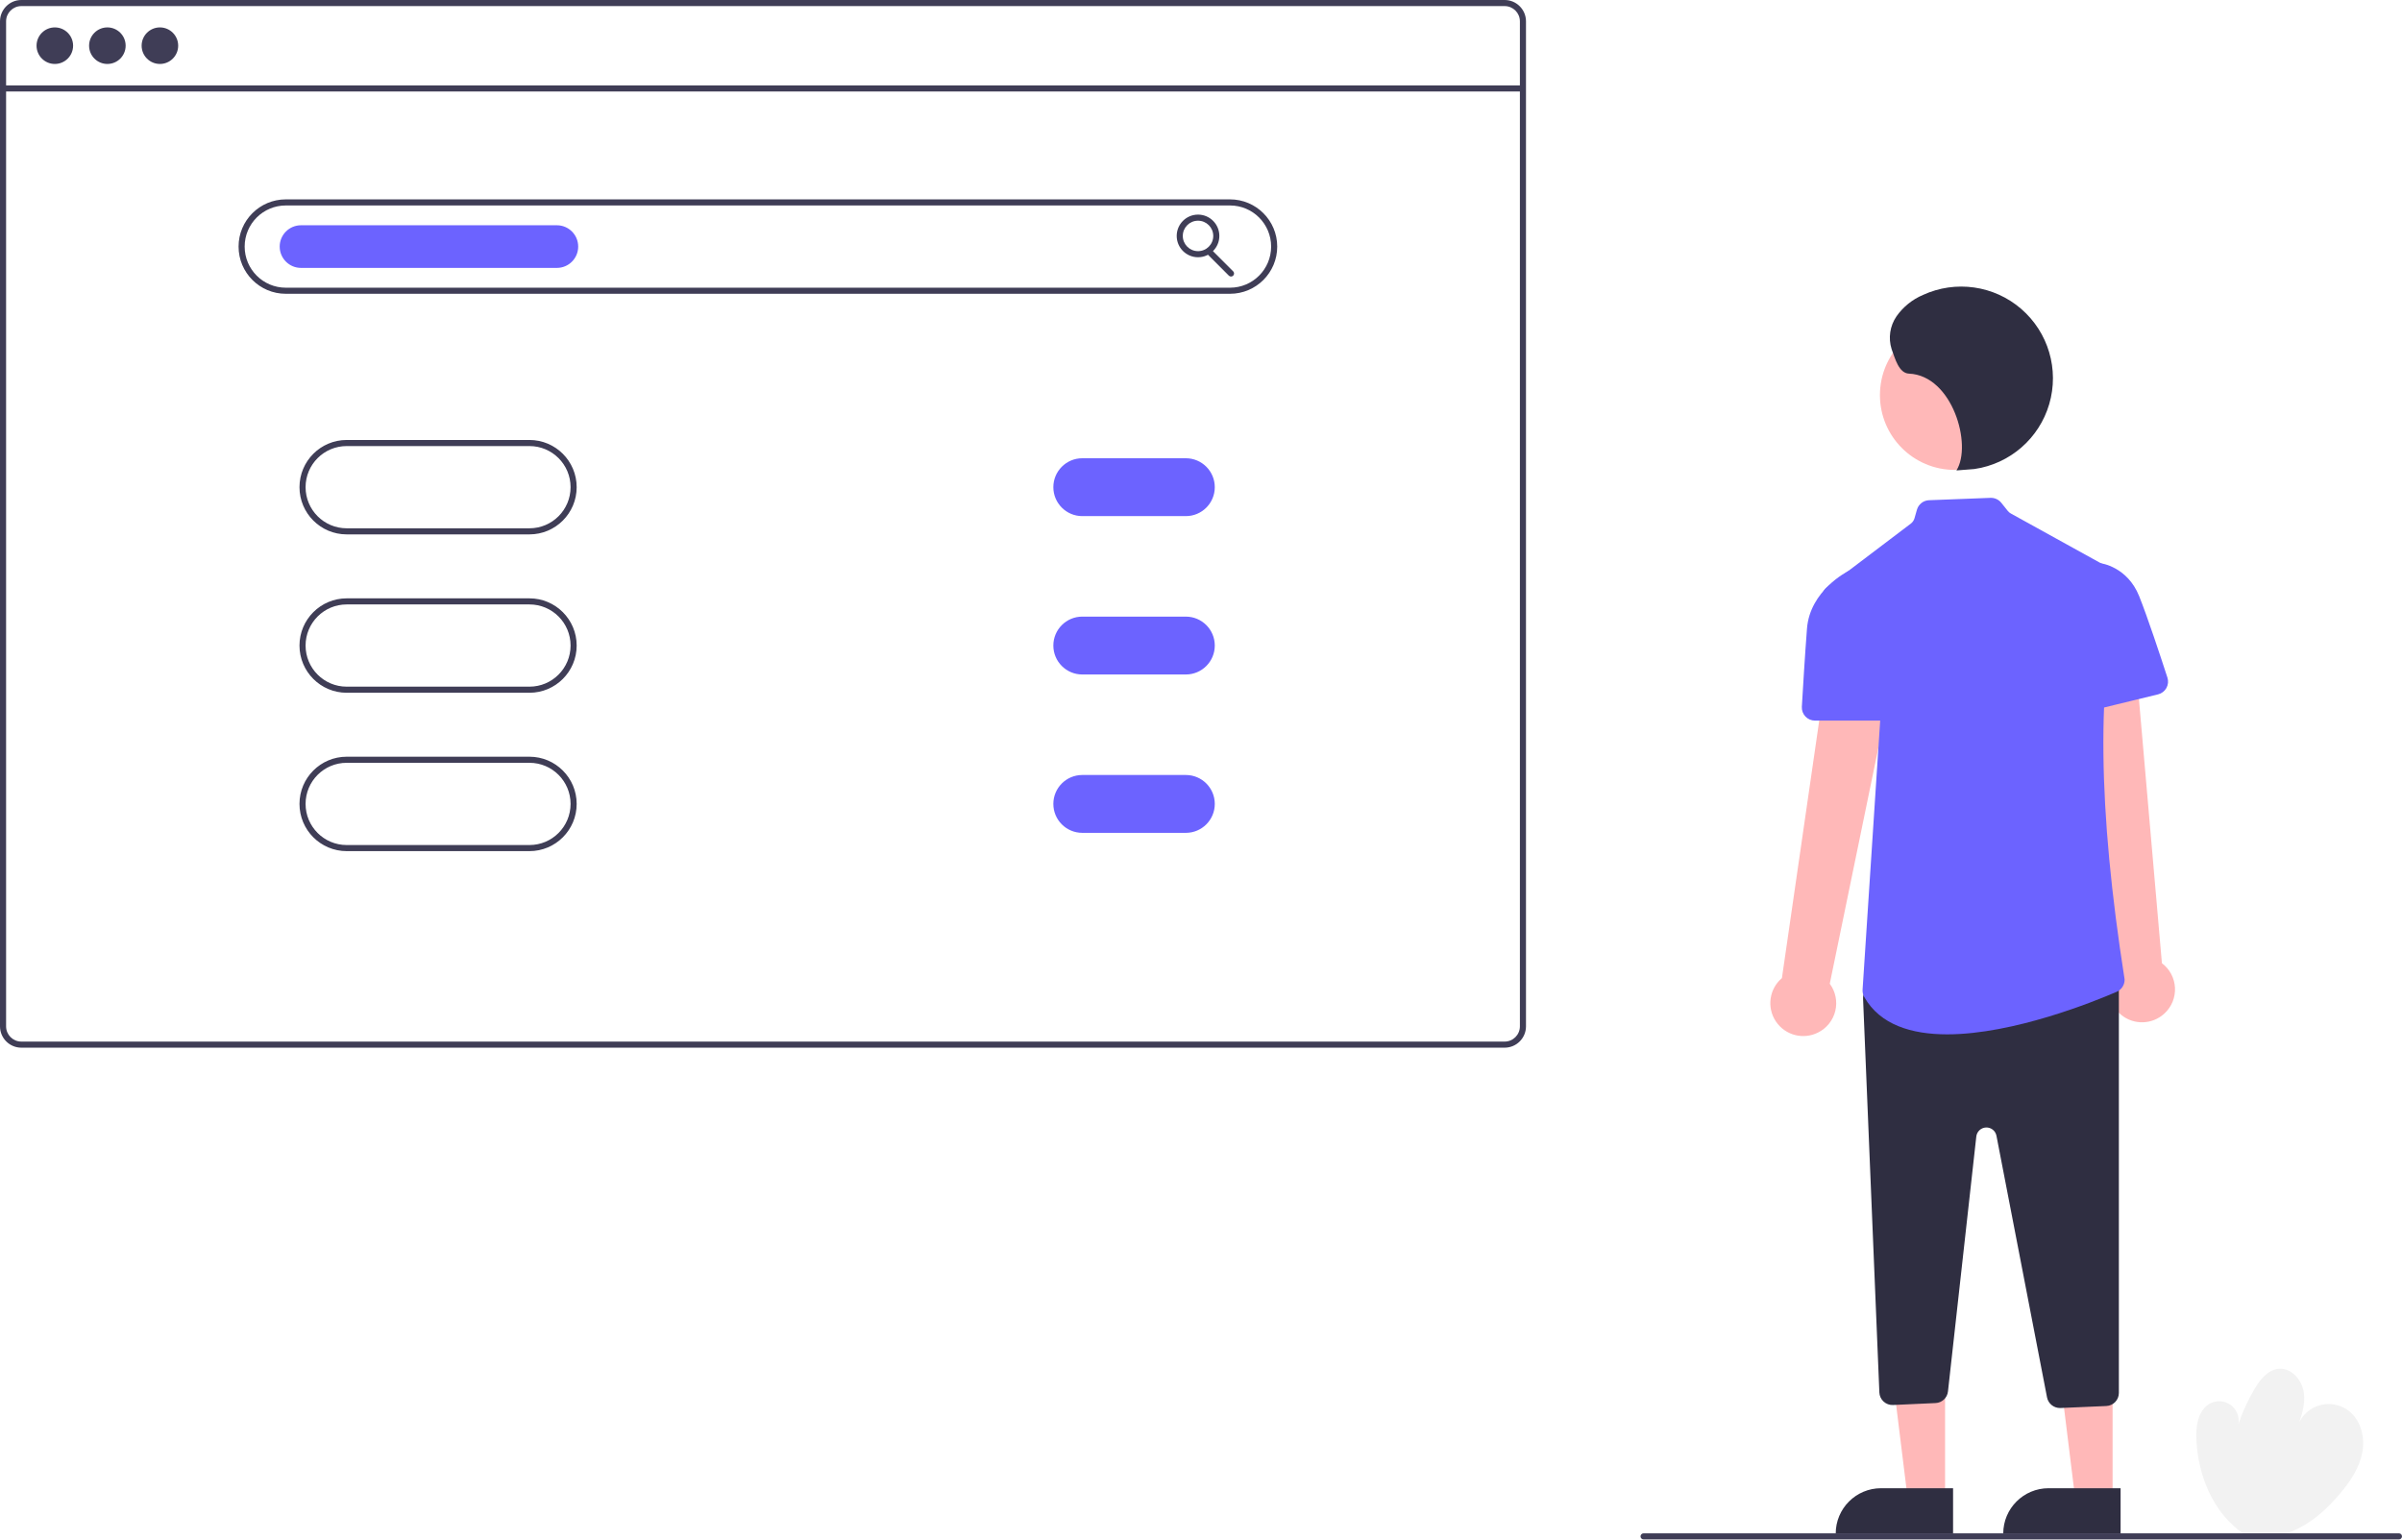
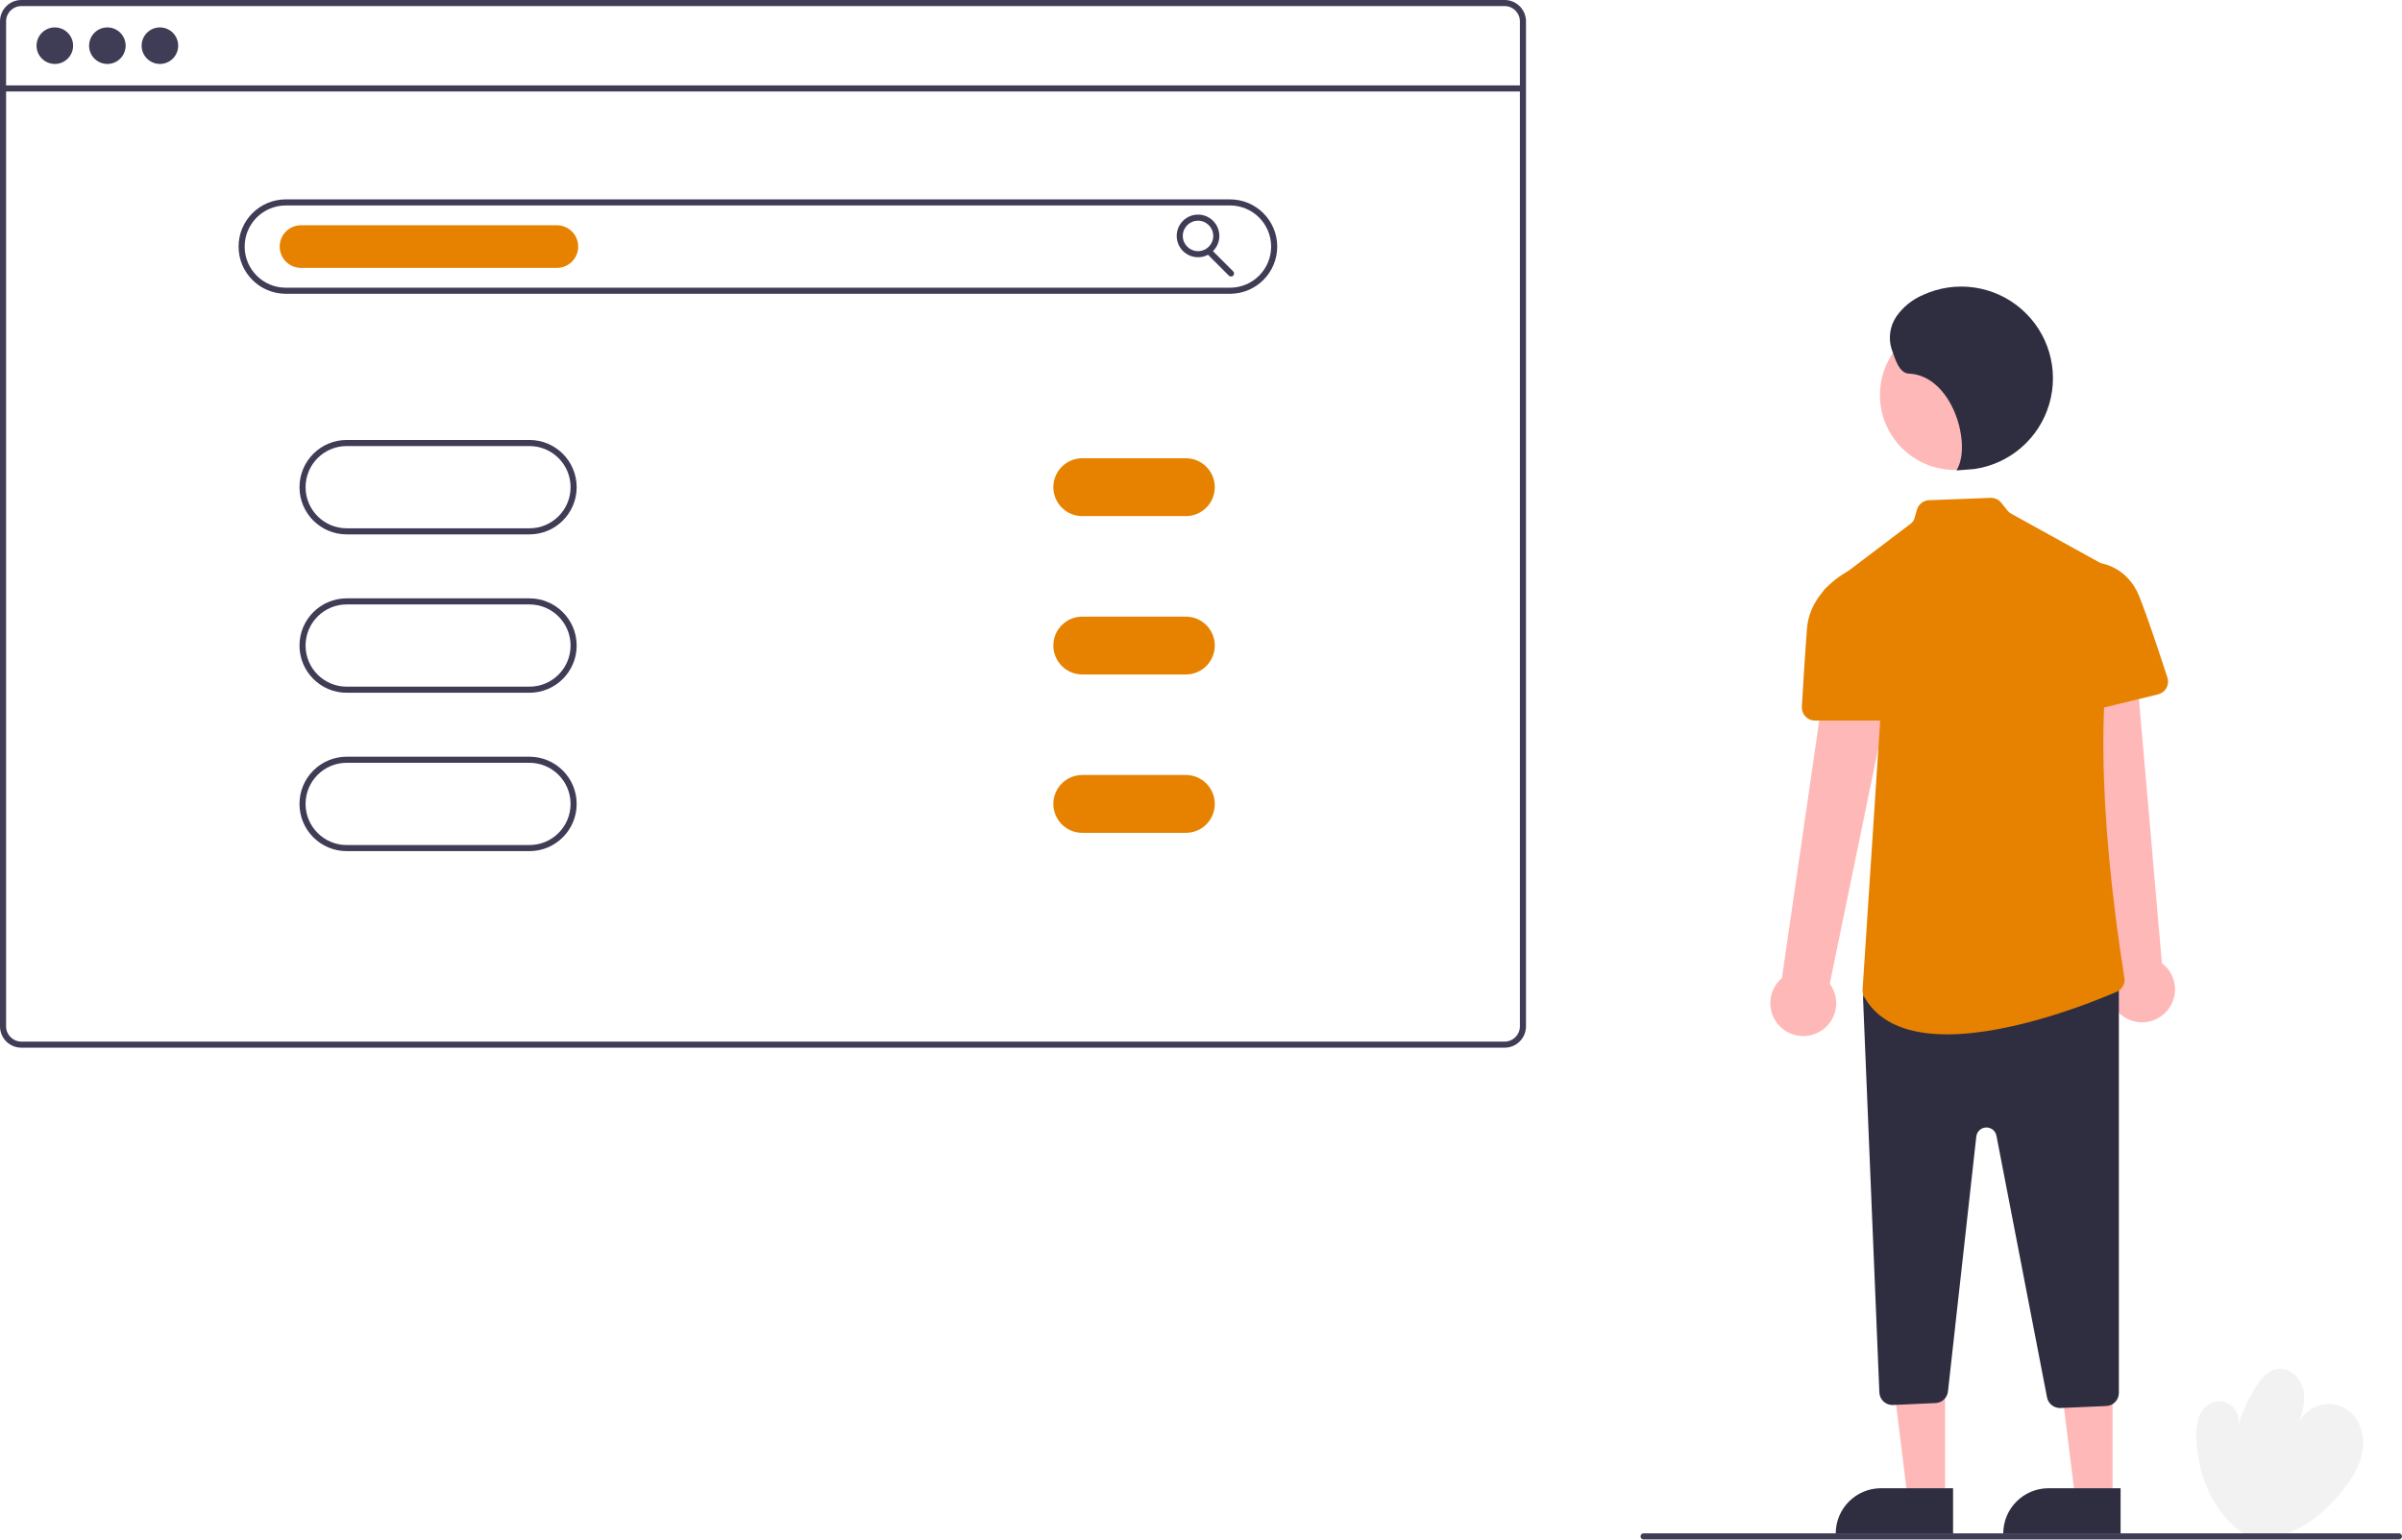
<svg xmlns="http://www.w3.org/2000/svg" id="e3fcecc7-e6c1-4472-ba1a-540914afc660" data-name="Layer 1" width="788.606" height="505.465" viewBox="0 0 788.606 505.465">
  <path d="M942.334,700.889c-10.217-6.835-15.362-19.838-15.565-32.129-.068-4.122.972-8.9,4.664-10.733a6.409,6.409,0,0,1,9.174,6.785A62.045,62.045,0,0,1,945.908,653.296c1.825-3.088,4.388-6.302,7.963-6.596,4.148-.341,7.613,3.688,8.2,7.808s-.911,8.22-2.385,12.112a10.83,10.83,0,0,1,17.159-6.084c4.056,3.131,5.393,8.894,4.372,13.916s-4.017,9.415-7.331,13.323c-3.886,4.583-8.386,8.771-13.773,11.431s-11.758,3.678-17.489,1.874Z" transform="translate(-205.6969 -197.2677)" fill="#f2f2f2" />
  <path d="M802.592,536.291a10.743,10.743,0,0,0,3.842-16.018l25.033-121.54-23.36-.308-17.384,119.998a10.801,10.801,0,0,0,11.87,17.868Z" transform="translate(-205.6969 -197.2677)" fill="#ffb8b8" />
  <path d="M916.376,529.979a10.743,10.743,0,0,0-.897-16.448L904.726,389.907,882.253,396.289l17.641,119.961A10.801,10.801,0,0,0,916.376,529.979Z" transform="translate(-205.6969 -197.2677)" fill="#ffb8b8" />
  <polygon points="638.591 492.157 626.331 492.156 620.499 444.868 638.593 444.869 638.591 492.157" fill="#ffb8b8" />
  <path d="M617.574,488.653h23.644a0,0,0,0,1,0,0v14.887a0,0,0,0,1,0,0H602.687a0,0,0,0,1,0,0v0A14.887,14.887,0,0,1,617.574,488.653Z" fill="#2f2e41" />
  <polygon points="693.591 492.157 681.331 492.156 675.499 444.868 693.593 444.869 693.591 492.157" fill="#ffb8b8" />
  <path d="M672.574,488.653h23.644a0,0,0,0,1,0,0v14.887a0,0,0,0,1,0,0H657.687a0,0,0,0,1,0,0v0A14.887,14.887,0,0,1,672.574,488.653Z" fill="#2f2e41" />
  <circle cx="641.768" cy="129.732" r="24.561" fill="#ffb8b8" />
  <path d="M881.993,659.587a4.334,4.334,0,0,1-4.231-3.49l-16.604-85.907a3.349,3.349,0,0,0-6.618.266l-9.298,83.678a4.285,4.285,0,0,1-4.085,3.825l-13.945.634a4.235,4.235,0,0,1-3.106-1.127,4.278,4.278,0,0,1-1.392-2.996l-5.347-129.259a4.28,4.28,0,0,1,1.508-3.454l3.092-2.638a4.311,4.311,0,0,1,2.795-1.03h72.279a4.311,4.311,0,0,1,4.307,4.307V654.625a4.299,4.299,0,0,1-4.119,4.303l-15.051.655C882.115,659.585,882.054,659.587,881.993,659.587Z" transform="translate(-205.6969 -197.2677)" fill="#2f2e41" />
-   <path d="M844.976,536.895c-11.686.001-21.986-3.113-27.186-12.194a4.387,4.387,0,0,1-.586-2.472l6.534-99.877a3.349,3.349,0,0,0-.679-2.25l-18.334-24.038a4.305,4.305,0,0,1,.824-6.043l27.502-20.835a3.366,3.366,0,0,0,1.198-1.75l.801-2.804a4.298,4.298,0,0,1,3.975-3.121l20.181-.777a4.348,4.348,0,0,1,3.529,1.614l2.148,2.684a3.341,3.341,0,0,0,.996.84l33.75,18.65a4.315,4.315,0,0,1,2.223,3.723l.001.06-.014.057c-7.867,32.803-7.425,74.264,1.392,130.485a4.305,4.305,0,0,1-2.581,4.064C893.344,526.076,866.756,536.895,844.976,536.895Z" transform="translate(-205.6969 -197.2677)" fill="#6c63ff" />
-   <path d="M824.424,433.872H801.566a4.301,4.301,0,0,1-4.3-4.55c.34-5.823,1.011-16.898,1.683-25.632.967-12.568,13.282-18.754,13.406-18.816l.241-.118,8.314,5.278,7.737,38.688a4.307,4.307,0,0,1-4.223,5.15Z" transform="translate(-205.6969 -197.2677)" fill="#6c63ff" />
-   <path d="M887.06,431.738a4.312,4.312,0,0,1-4.26-4.776l4.218-38.81,8.15-5.969.186.021c.087.01,8.769,1.094,12.659,10.818,2.77,6.924,7,19.721,9.275,26.734a4.302,4.302,0,0,1-3.081,5.507l-26.108,6.35A4.356,4.356,0,0,1,887.06,431.738Z" transform="translate(-205.6969 -197.2677)" fill="#6c63ff" />
+   <path d="M844.976,536.895c-11.686.001-21.986-3.113-27.186-12.194a4.387,4.387,0,0,1-.586-2.472l6.534-99.877a3.349,3.349,0,0,0-.679-2.25l-18.334-24.038a4.305,4.305,0,0,1,.824-6.043l27.502-20.835a3.366,3.366,0,0,0,1.198-1.75l.801-2.804a4.298,4.298,0,0,1,3.975-3.121l20.181-.777a4.348,4.348,0,0,1,3.529,1.614l2.148,2.684a3.341,3.341,0,0,0,.996.84l33.75,18.65a4.315,4.315,0,0,1,2.223,3.723l.001.06-.014.057c-7.867,32.803-7.425,74.264,1.392,130.485a4.305,4.305,0,0,1-2.581,4.064C893.344,526.076,866.756,536.895,844.976,536.895Z" transform="translate(-205.6969 -197.2677)" fill="#e78200" />
+   <path d="M824.424,433.872H801.566a4.301,4.301,0,0,1-4.3-4.55c.34-5.823,1.011-16.898,1.683-25.632.967-12.568,13.282-18.754,13.406-18.816l.241-.118,8.314,5.278,7.737,38.688a4.307,4.307,0,0,1-4.223,5.15Z" transform="translate(-205.6969 -197.2677)" fill="#e78200" />
+   <path d="M887.06,431.738a4.312,4.312,0,0,1-4.26-4.776l4.218-38.81,8.15-5.969.186.021c.087.01,8.769,1.094,12.659,10.818,2.77,6.924,7,19.721,9.275,26.734a4.302,4.302,0,0,1-3.081,5.507l-26.108,6.35A4.356,4.356,0,0,1,887.06,431.738Z" transform="translate(-205.6969 -197.2677)" fill="#e78200" />
  <path d="M848.024,351.732c5.253-8.311-1.305-31.189-15.596-31.786-3.299-.138-4.566-4.939-5.688-8.044a12.389,12.389,0,0,1,1.61-10.779,20.337,20.337,0,0,1,8.676-7.008,30.107,30.107,0,1,1,16.861,57.157Z" transform="translate(-205.6969 -197.2677)" fill="#2f2e41" />
  <path d="M699.697,197.268h-487a7.008,7.008,0,0,0-7,7v330a7.008,7.008,0,0,0,7,7h487a7.008,7.008,0,0,0,7-7v-330A7.008,7.008,0,0,0,699.697,197.268Zm5,337a5.002,5.002,0,0,1-5,5h-487a5.002,5.002,0,0,1-5-5v-330a5.002,5.002,0,0,1,5-5h487a5.002,5.002,0,0,1,5,5Z" transform="translate(-205.6969 -197.2677)" fill="#3f3d56" />
  <rect x="1" y="28.04" width="499" height="2" fill="#3f3d56" />
  <circle cx="18" cy="15" r="6" fill="#3f3d56" />
  <circle cx="35.25" cy="15" r="6" fill="#3f3d56" />
  <circle cx="52.5" cy="15" r="6" fill="#3f3d56" />
  <path d="M609.524,293.732h-310a15.5,15.5,0,0,1,0-31h310a15.5,15.5,0,0,1,0,31Zm-310-29a13.5,13.5,0,0,0,0,27h310a13.5,13.5,0,0,0,0-27Z" transform="translate(-205.6969 -197.2677)" fill="#3f3d56" />
  <path d="M379.524,372.732h-60a15.5,15.5,0,0,1,0-31h60a15.5,15.5,0,0,1,0,31Zm-60-29a13.5,13.5,0,0,0,0,27h60a13.5,13.5,0,0,0,0-27Z" transform="translate(-205.6969 -197.2677)" fill="#3f3d56" />
  <path d="M379.524,424.732h-60a15.5,15.5,0,0,1,0-31h60a15.5,15.5,0,0,1,0,31Zm-60-29a13.5,13.5,0,0,0,0,27h60a13.5,13.5,0,0,0,0-27Z" transform="translate(-205.6969 -197.2677)" fill="#3f3d56" />
  <path d="M379.524,476.732h-60a15.5,15.5,0,0,1,0-31h60a15.5,15.5,0,0,1,0,31Zm-60-29a13.5,13.5,0,0,0,0,27h60a13.5,13.5,0,0,0,0-27Z" transform="translate(-205.6969 -197.2677)" fill="#3f3d56" />
-   <path d="M388.524,285.232h-84a7,7,0,0,1,0-14h84a7,7,0,0,1,0,14Z" transform="translate(-205.6969 -197.2677)" fill="#6c63ff" />
+   <path d="M388.524,285.232h-84a7,7,0,0,1,0-14h84a7,7,0,0,1,0,14Z" transform="translate(-205.6969 -197.2677)" fill="#e78200" />
  <path d="M599.024,281.732a7,7,0,1,1,7-7A7.008,7.008,0,0,1,599.024,281.732Zm0-12a5,5,0,1,0,5,5A5.006,5.006,0,0,0,599.024,269.732Z" transform="translate(-205.6969 -197.2677)" fill="#3f3d56" />
  <path d="M609.852,288.065a.997.997,0,0,1-.707-.293l-7.026-7.026a1.0 1,0,1,1,1.414-1.414l7.026,7.026a1,1,0,0,1-.707,1.707Z" transform="translate(-205.6969 -197.2677)" fill="#3f3d56" />
-   <path d="M595.024,366.732h-34a9.5,9.5,0,0,1,0-19h34a9.5,9.5,0,0,1,0,19Z" transform="translate(-205.6969 -197.2677)" fill="#6c63ff" />
-   <path d="M595.024,418.732h-34a9.5,9.5,0,0,1,0-19h34a9.5,9.5,0,0,1,0,19Z" transform="translate(-205.6969 -197.2677)" fill="#6c63ff" />
-   <path d="M595.024,470.732h-34a9.5,9.5,0,0,1,0-19h34a9.5,9.5,0,0,1,0,19Z" transform="translate(-205.6969 -197.2677)" fill="#6c63ff" />
+   <path d="M595.024,366.732h-34a9.5,9.5,0,0,1,0-19h34a9.5,9.5,0,0,1,0,19Z" transform="translate(-205.6969 -197.2677)" fill="#e78200" />
+   <path d="M595.024,418.732h-34a9.5,9.5,0,0,1,0-19h34a9.5,9.5,0,0,1,0,19Z" transform="translate(-205.6969 -197.2677)" fill="#e78200" />
+   <path d="M595.024,470.732h-34a9.5,9.5,0,0,1,0-19h34a9.5,9.5,0,0,1,0,19Z" transform="translate(-205.6969 -197.2677)" fill="#e78200" />
  <path d="M993.303,702.732h-248a1,1,0,0,1,0-2h248a1,1,0,0,1,0,2Z" transform="translate(-205.6969 -197.2677)" fill="#3f3d56" />
</svg>
